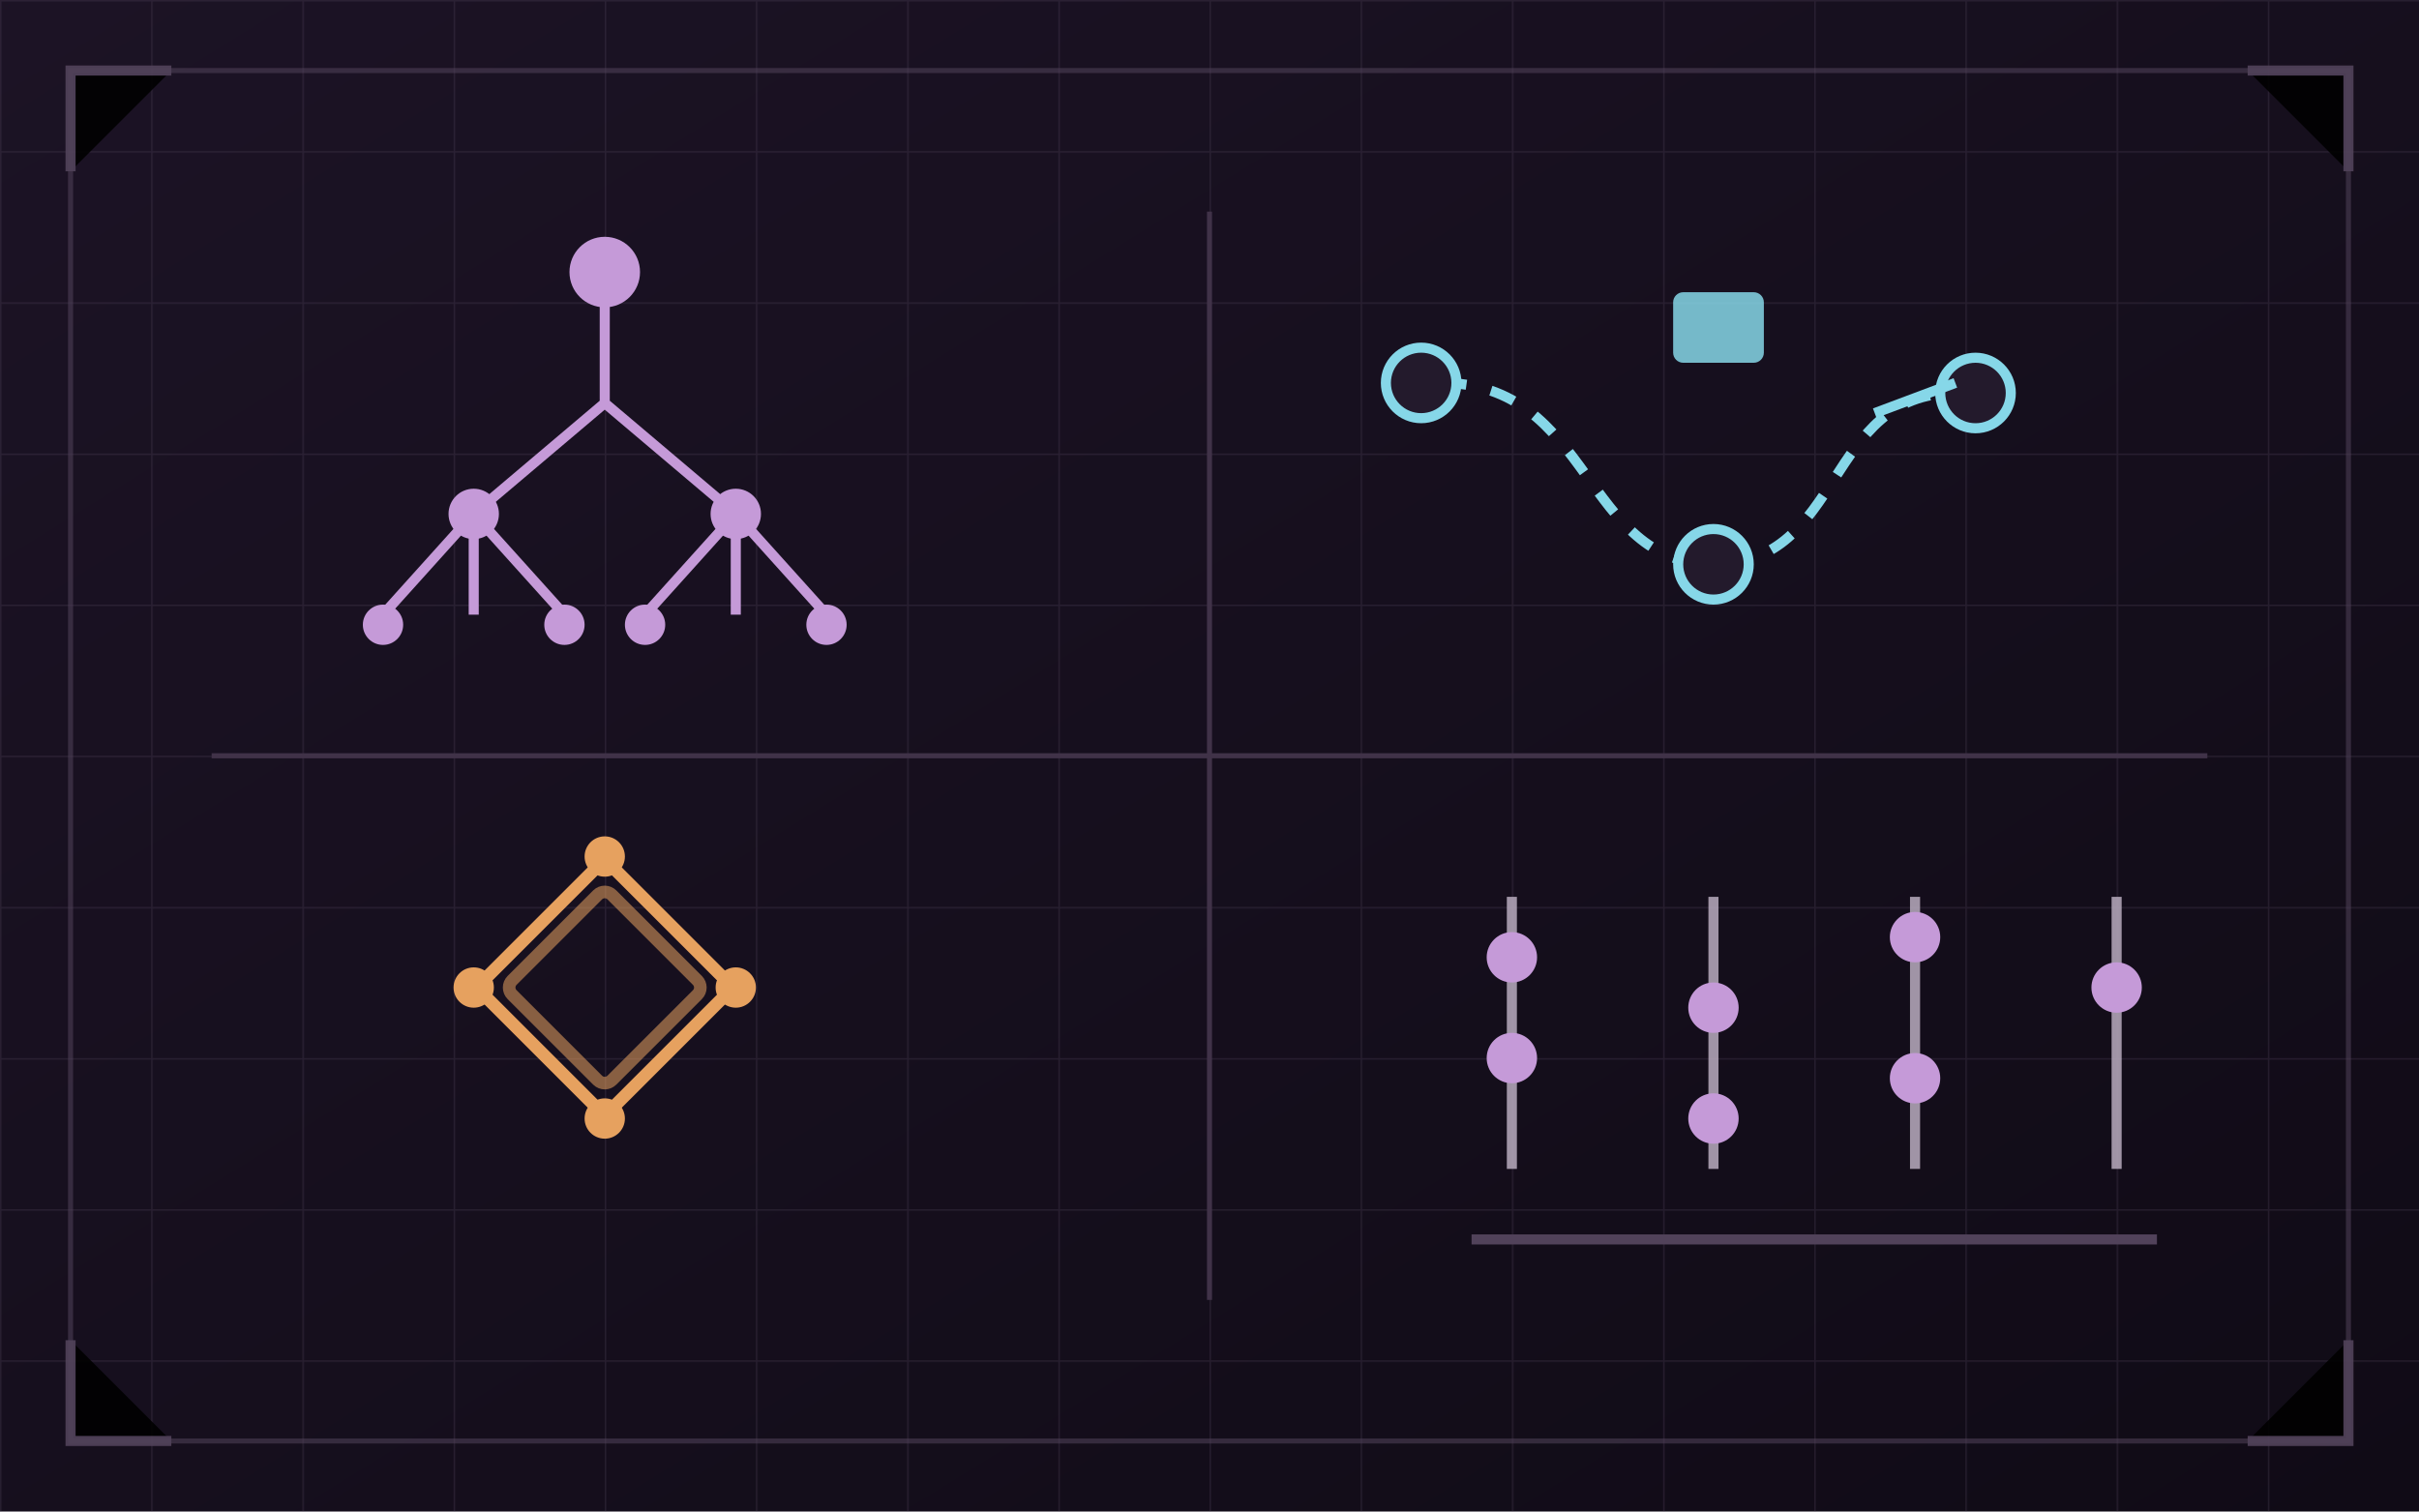
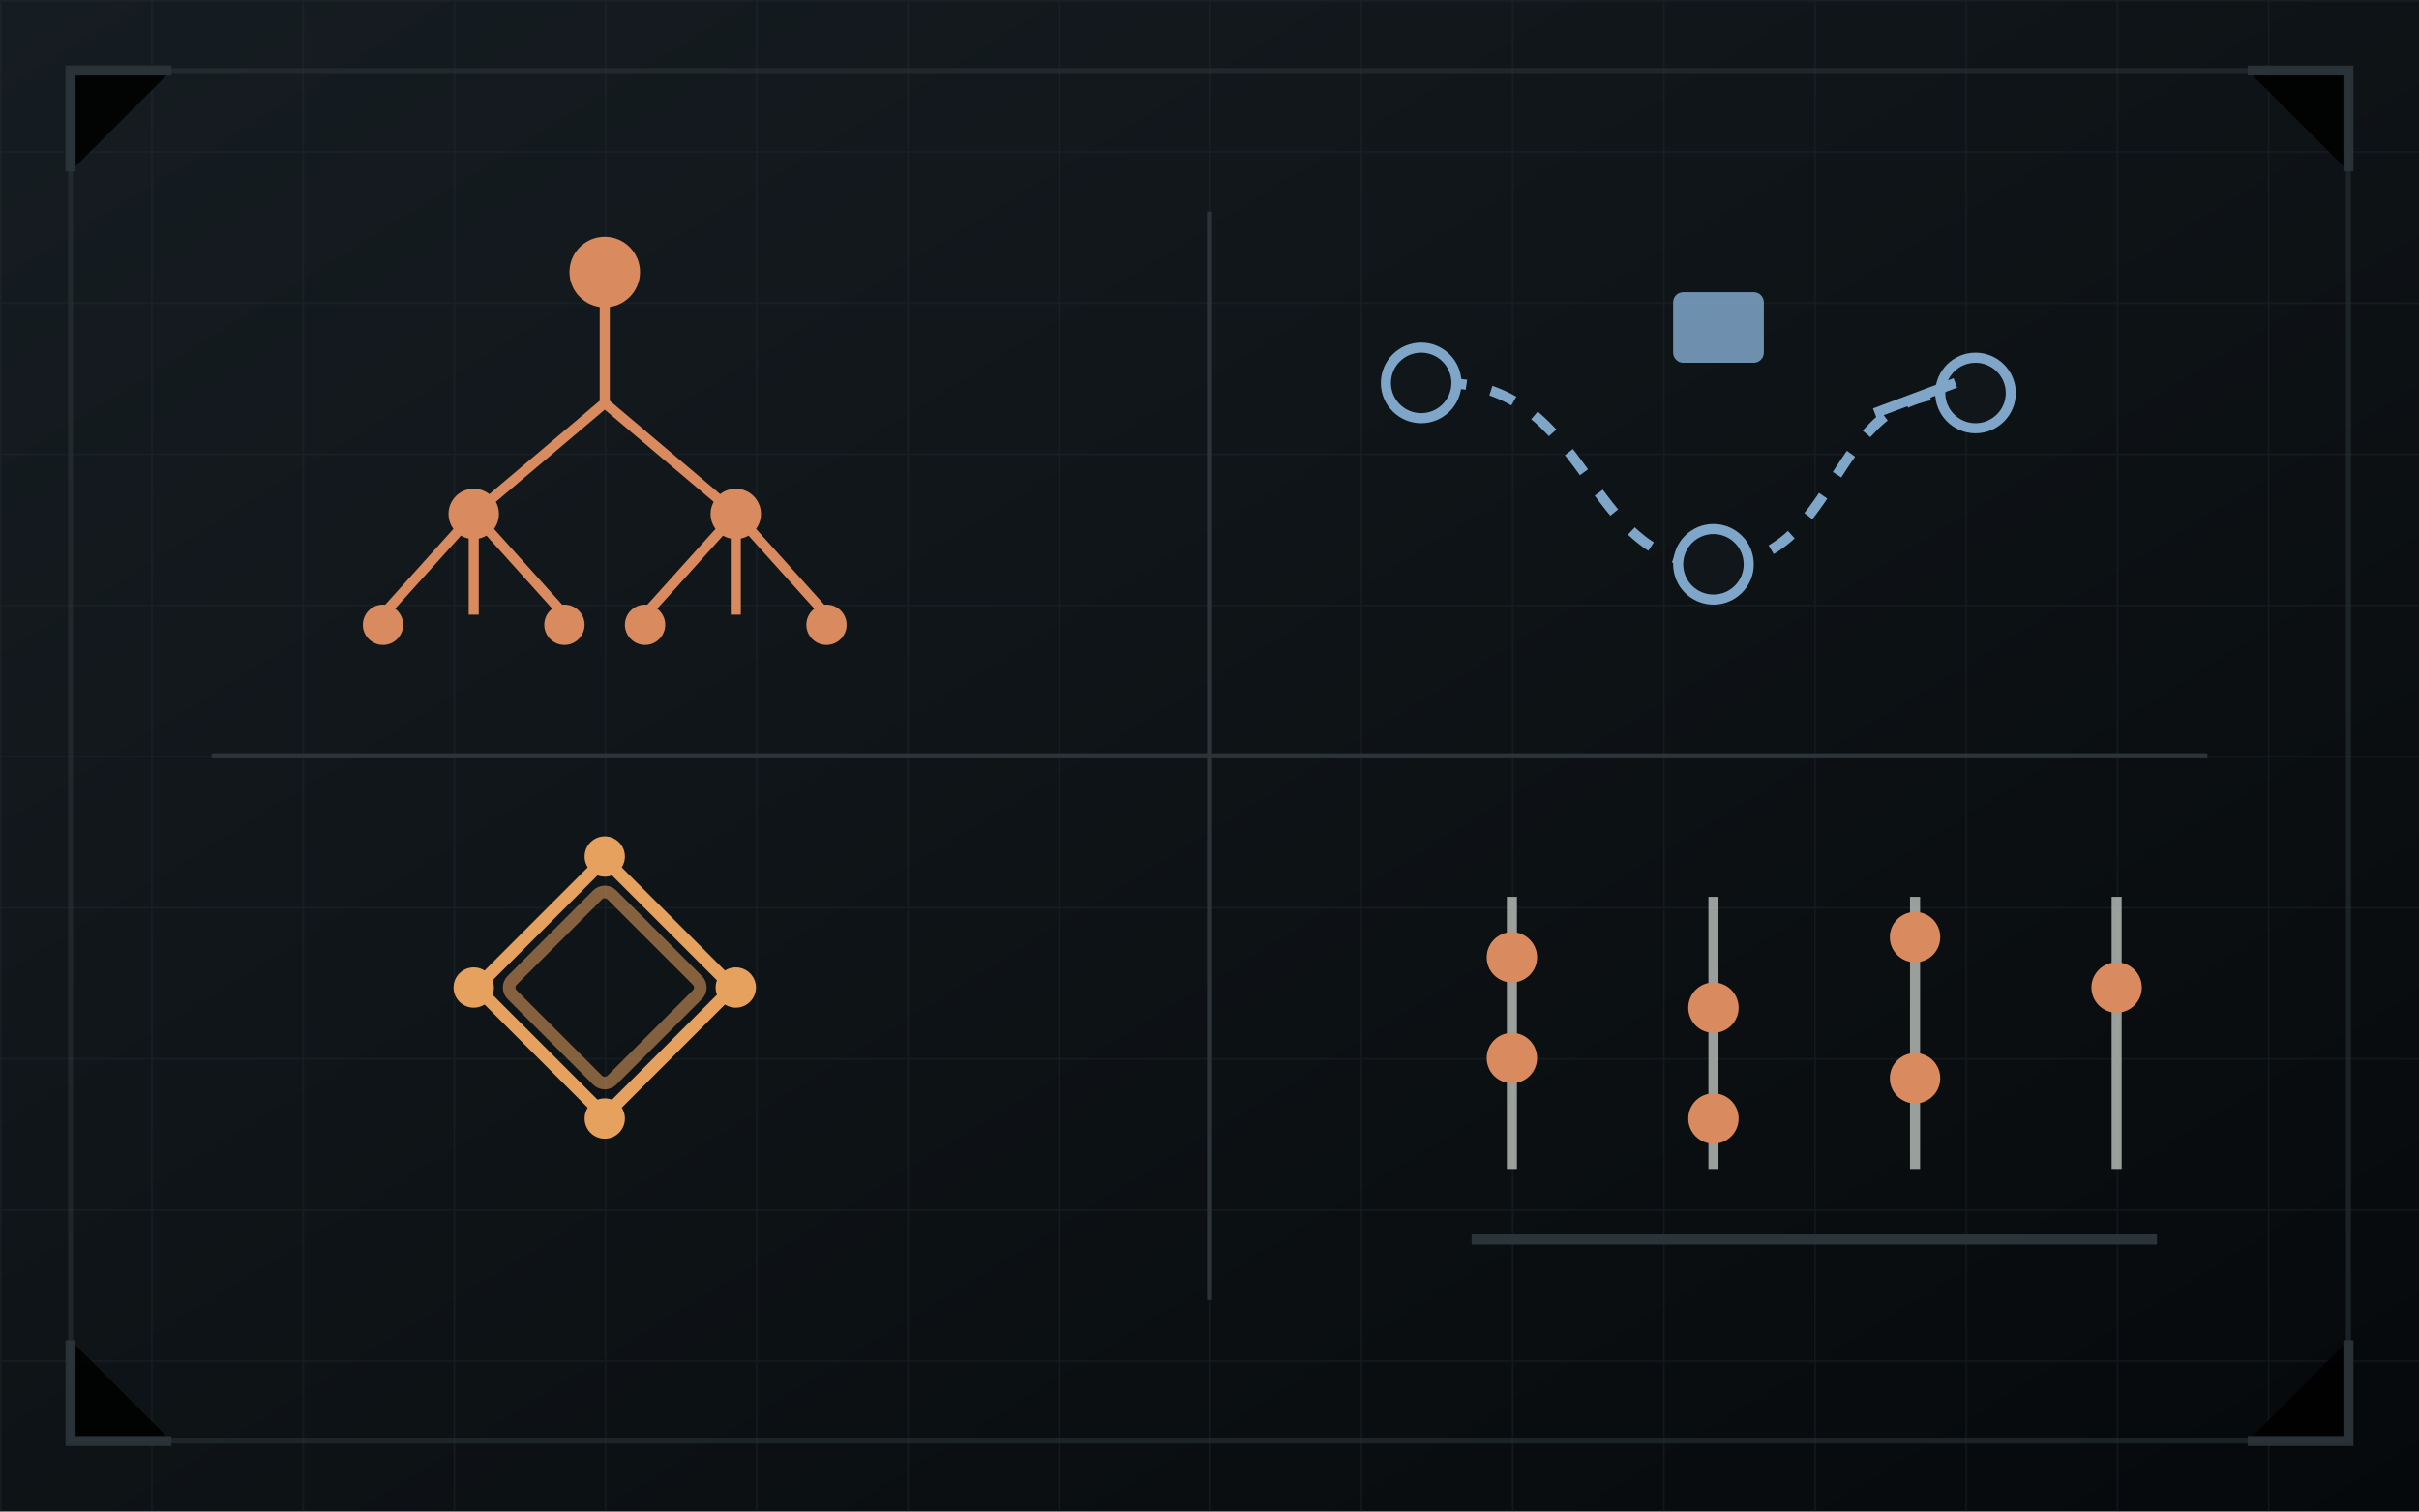
<svg xmlns="http://www.w3.org/2000/svg" viewBox="0 0 480 300" width="480" height="300" role="img" aria-labelledby="title">
  <defs>
    <linearGradient id="bg" x1="0" y1="0" x2="1" y2="1">
-       <stop offset="0" stop-color="#1c1325" />
-       <stop offset="1" stop-color="#100b16" />
+       <stop offset="0" stop-color="#161d22" />
+       <stop offset="1" stop-color="#06090b" />
    </linearGradient>
    <pattern id="grid" width="30" height="30" patternUnits="userSpaceOnUse">
-       <path d="M30 0H0v30" fill="none" stroke="#51425a" stroke-width="0.6" opacity="0.3" />
+       <path d="M30 0H0v30" fill="none" stroke="#2b3439" stroke-width="0.6" opacity="0.3" />
    </pattern>
  </defs>
  <rect width="480" height="300" fill="url(#bg)" />
  <rect width="480" height="300" fill="url(#grid)" />
-   <rect x="14" y="14" width="452" height="272" fill="none" stroke="#51425a" stroke-width="1" opacity="0.55" />
-   <g stroke="#51425a" stroke-width="2" opacity="0.9">
+   <rect x="14" y="14" width="452" height="272" fill="none" stroke="#2b3439" stroke-width="1" opacity="0.55" />
+   <g stroke="#2b3439" stroke-width="2" opacity="0.9">
    <path d="M14 34V14h20M446 14h20v20M466 266v20h-20M34 286H14v-20" />
  </g>
-   <g stroke="#403248" stroke-width="1">
+   <g stroke="#2b3439" stroke-width="1">
    <line x1="240" y1="42" x2="240" y2="258" />
    <line x1="42" y1="150" x2="438" y2="150" />
  </g>
-   <g stroke="#c59ad8" stroke-width="2" fill="none">
+   <g stroke="#d98a5f" stroke-width="2" fill="none">
    <path d="M120 58v22M120 80l-26 22M120 80l26 22M94 102v20M94 102l-18 20M94 102l18 20M146 102v20M146 102l-18 20M146 102l18 20" />
  </g>
-   <g fill="#c59ad8">
+   <g fill="#d98a5f">
    <circle cx="120" cy="54" r="7" />
    <circle cx="94" cy="102" r="5" />
    <circle cx="146" cy="102" r="5" />
    <circle cx="76" cy="124" r="4" />
    <circle cx="112" cy="124" r="4" />
    <circle cx="128" cy="124" r="4" />
    <circle cx="164" cy="124" r="4" />
  </g>
-   <g fill="none" stroke="#86d7e8" stroke-width="2" stroke-dasharray="5 5">
+   <g fill="none" stroke="#7fa6c9" stroke-width="2" stroke-dasharray="5 5">
    <path d="M286 76C316 76 314 112 340 112s22-34 48-34" />
  </g>
  <g>
-     <circle cx="282" cy="76" r="7" fill="#231a2c" stroke="#86d7e8" stroke-width="2" />
-     <circle cx="340" cy="112" r="7" fill="#231a2c" stroke="#86d7e8" stroke-width="2" />
-     <circle cx="392" cy="78" r="7" fill="#231a2c" stroke="#86d7e8" stroke-width="2" />
+     <circle cx="282" cy="76" r="7" fill="#10161a" stroke="#7fa6c9" stroke-width="2" />
+     <circle cx="340" cy="112" r="7" fill="#10161a" stroke="#7fa6c9" stroke-width="2" />
+     <circle cx="392" cy="78" r="7" fill="#10161a" stroke="#7fa6c9" stroke-width="2" />
  </g>
-   <rect x="332" y="58" width="18" height="14" rx="2" fill="#86d7e8" opacity="0.85" />
-   <path d="M372 82l16-6" stroke="#86d7e8" stroke-width="2" />
+   <rect x="332" y="58" width="18" height="14" rx="2" fill="#7fa6c9" opacity="0.85" />
+   <path d="M372 82l16-6" stroke="#7fa6c9" stroke-width="2" />
  <g fill="none" stroke="#e6a15f" stroke-width="2.5" stroke-linejoin="round">
    <rect x="102" y="178" width="36" height="36" rx="3" transform="rotate(45 120 196)" />
    <rect x="106" y="182" width="28" height="28" rx="2" transform="rotate(45 120 196)" opacity="0.55" />
  </g>
  <g fill="#e6a15f">
    <circle cx="120" cy="170" r="4" />
    <circle cx="146" cy="196" r="4" />
    <circle cx="120" cy="222" r="4" />
    <circle cx="94" cy="196" r="4" />
  </g>
-   <g stroke="#b9acbe" stroke-width="2" opacity="0.85">
+   <g stroke="#b3b8b3" stroke-width="2" opacity="0.85">
    <line x1="300" y1="178" x2="300" y2="232" />
    <line x1="340" y1="178" x2="340" y2="232" />
    <line x1="380" y1="178" x2="380" y2="232" />
    <line x1="420" y1="178" x2="420" y2="232" />
  </g>
-   <g fill="#c59ad8">
+   <g fill="#d98a5f">
    <circle cx="300" cy="190" r="5" />
    <circle cx="300" cy="210" r="5" />
    <circle cx="340" cy="200" r="5" />
    <circle cx="340" cy="222" r="5" />
    <circle cx="380" cy="186" r="5" />
    <circle cx="380" cy="214" r="5" />
    <circle cx="420" cy="196" r="5" />
  </g>
-   <path d="M292 246h136" stroke="#51425a" stroke-width="2" />
+   <path d="M292 246h136" stroke="#2b3439" stroke-width="2" />
</svg>
